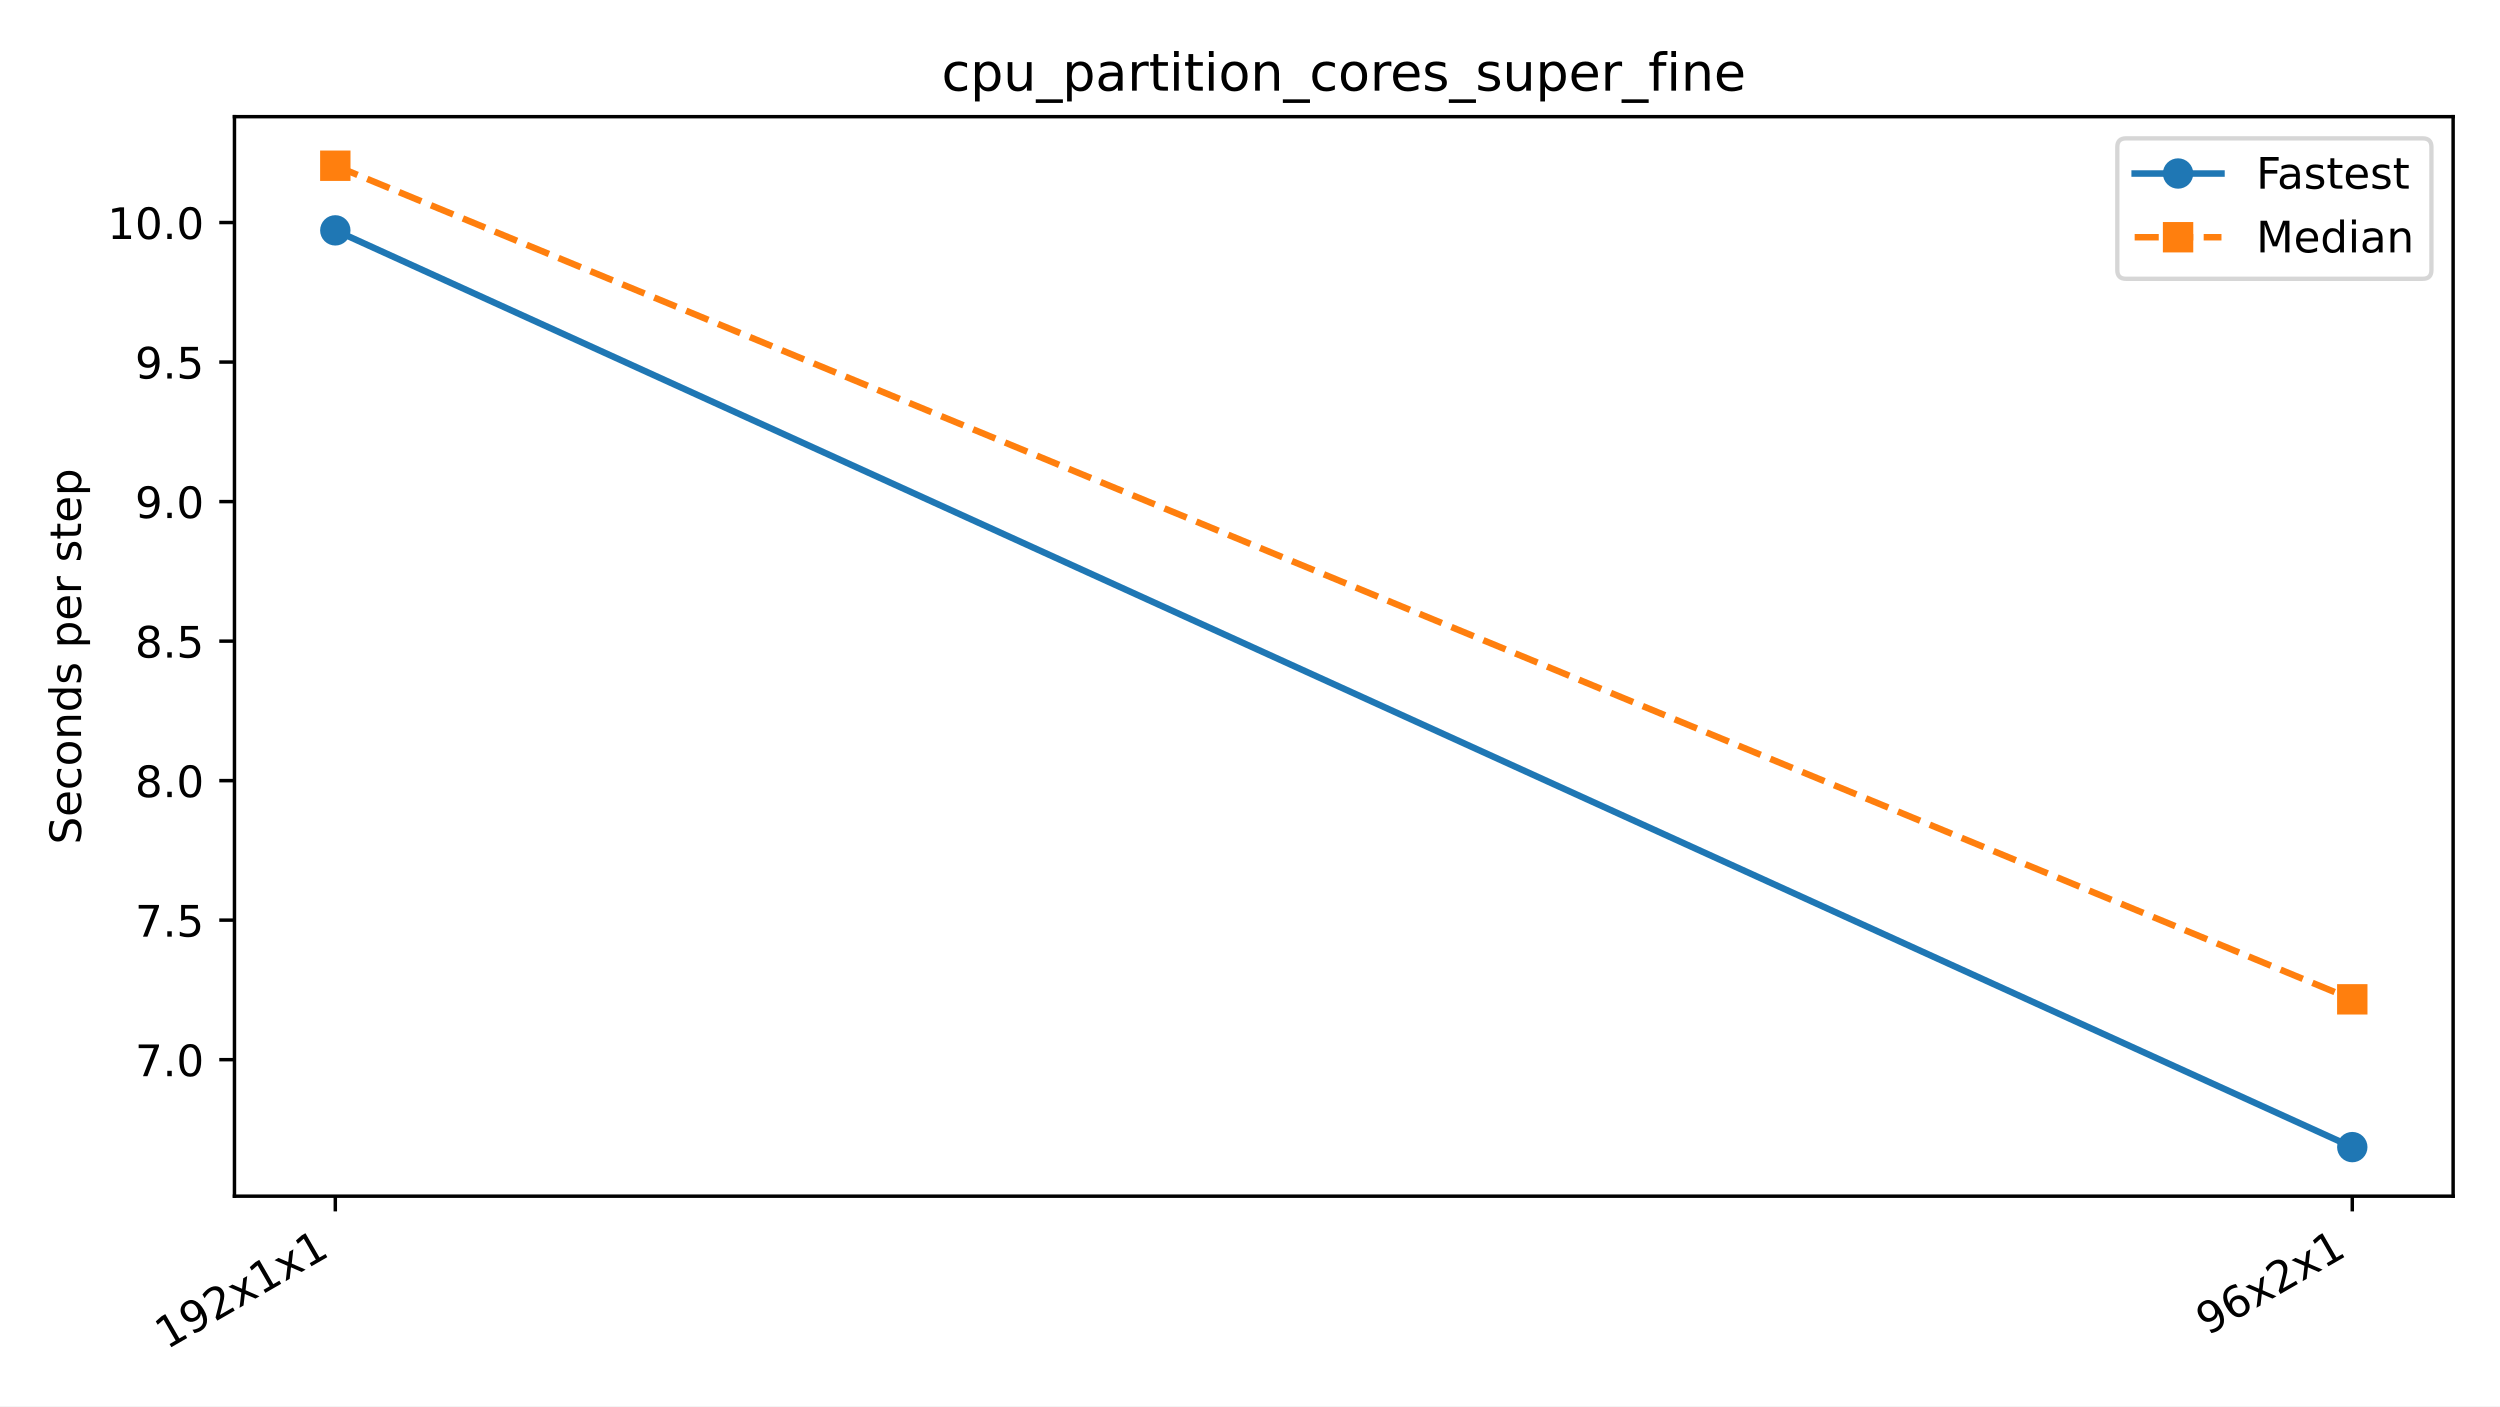
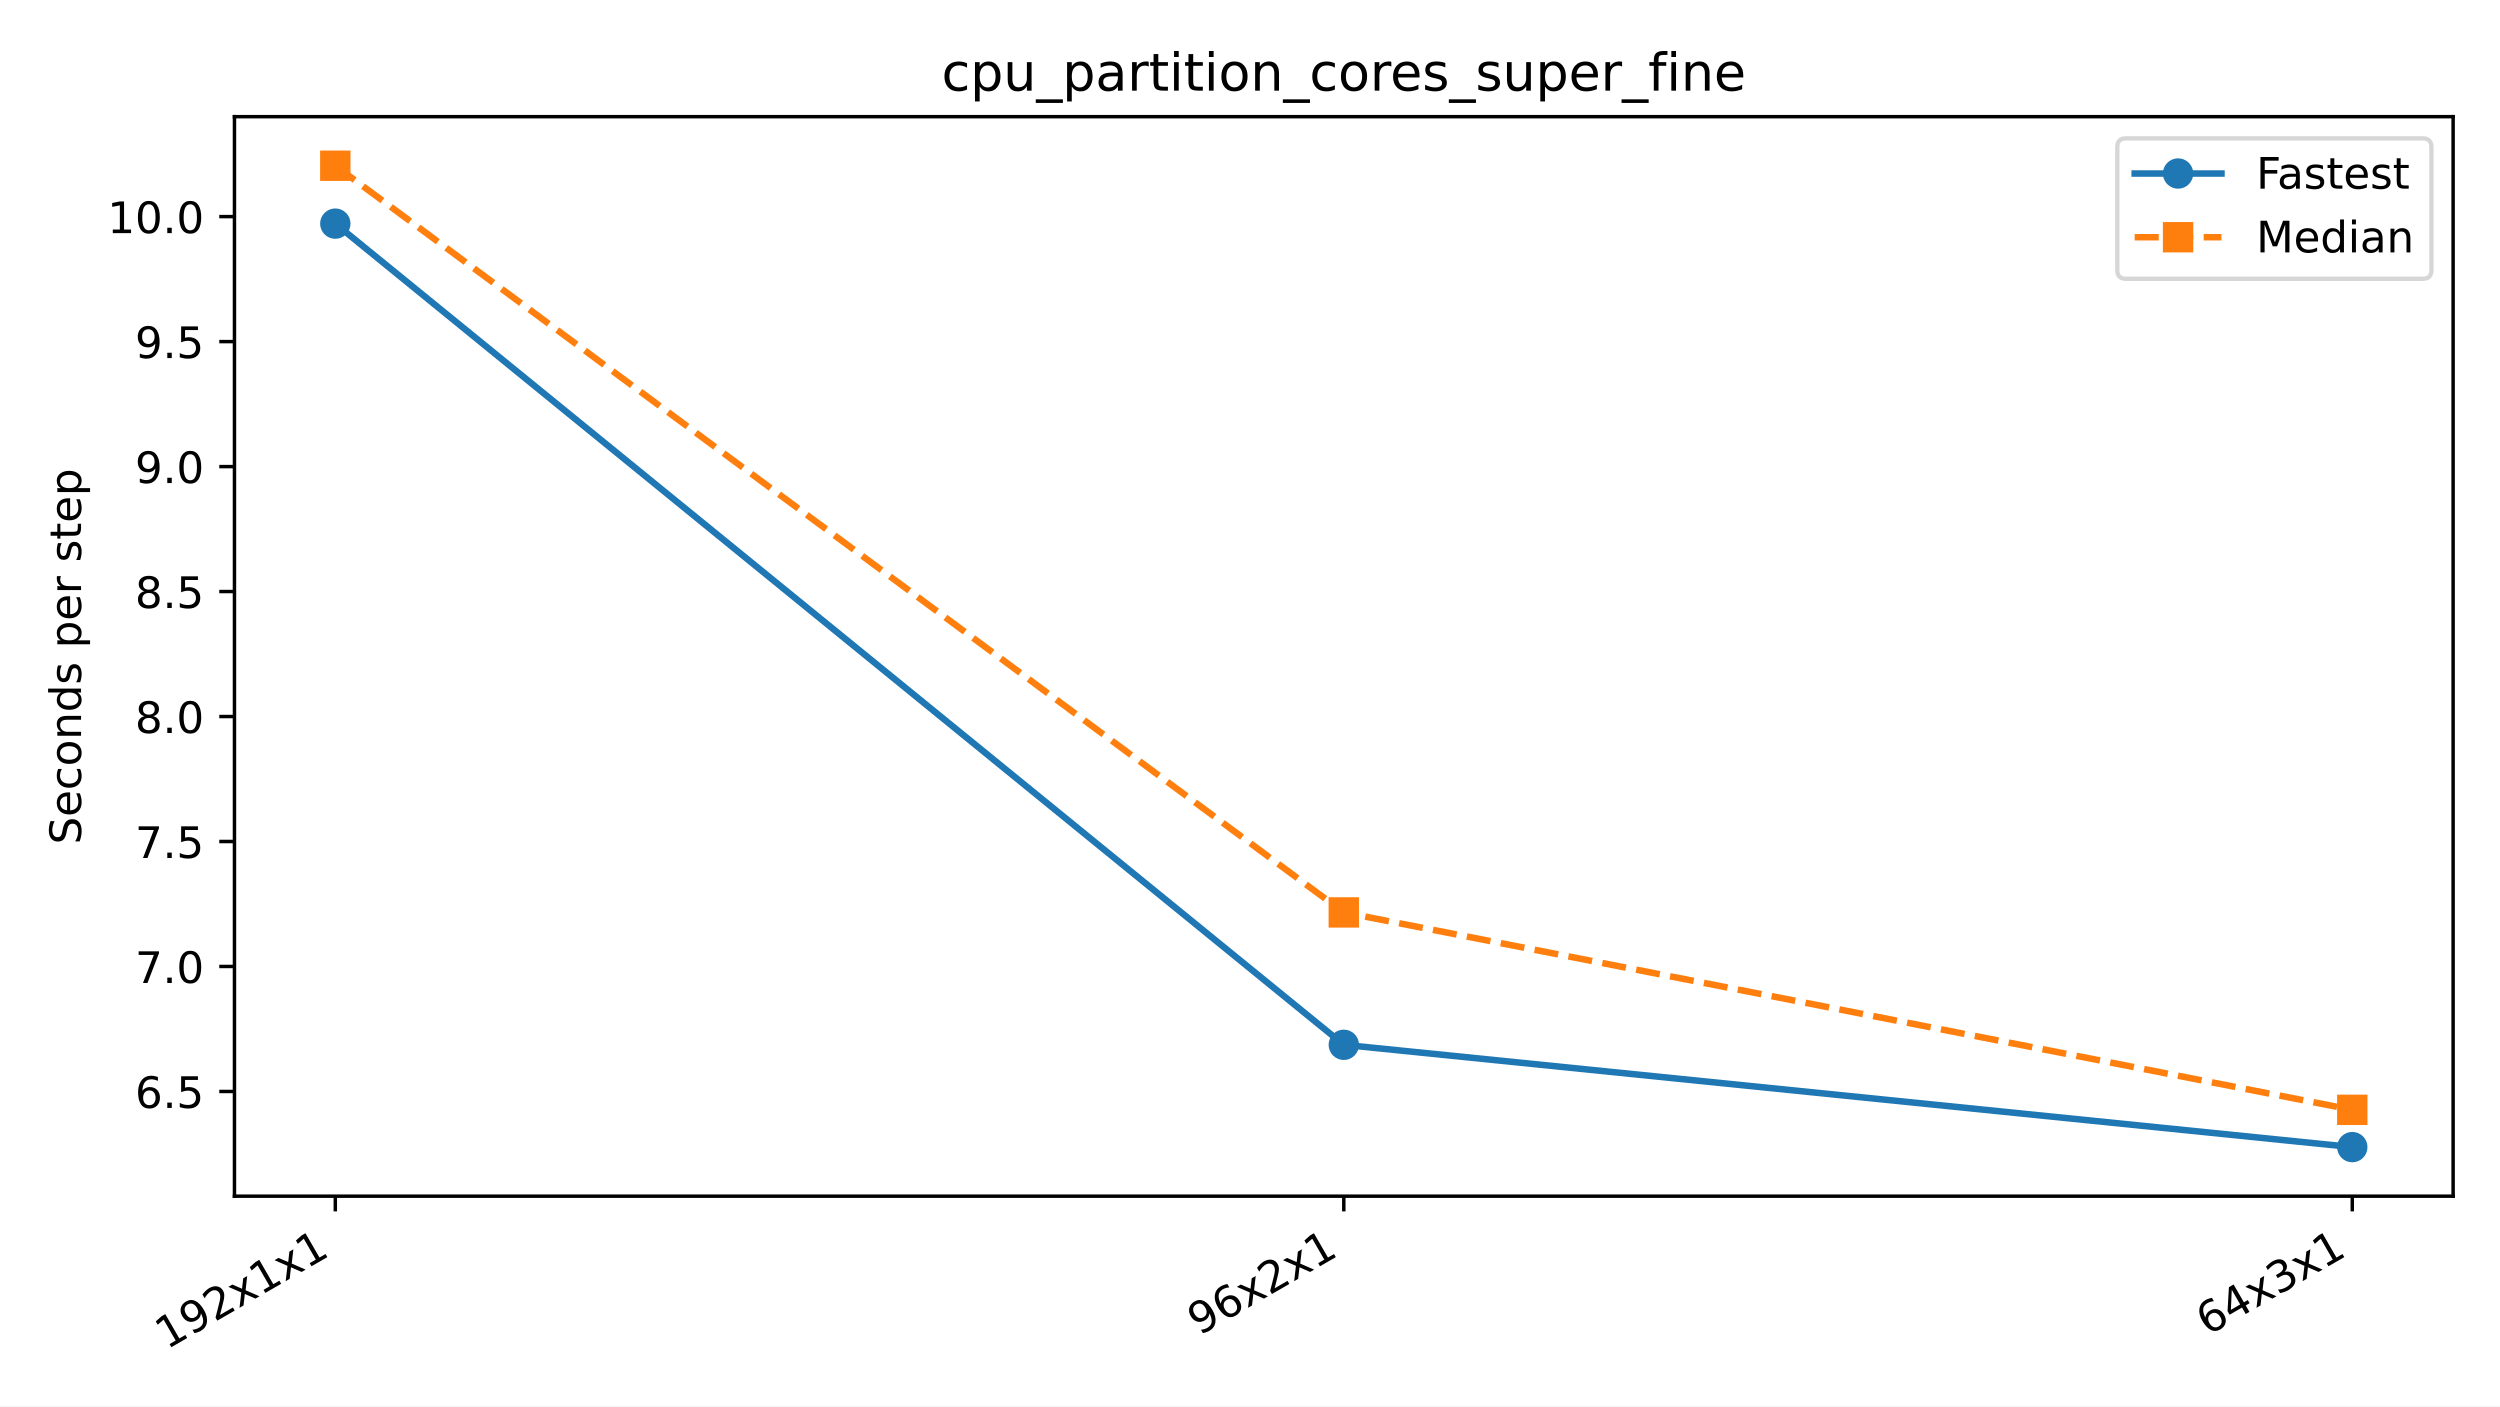
<svg xmlns="http://www.w3.org/2000/svg" xmlns:xlink="http://www.w3.org/1999/xlink" width="576pt" height="324pt" viewBox="0 0 576 324" version="1.1">
  <defs>
    <style type="text/css">*{stroke-linejoin: round; stroke-linecap: butt}</style>
  </defs>
  <g id="figure_1">
    <g id="patch_1">
      <path d="M 0 324 L 576 324 L 576 0 L 0 0 z " style="fill: #ffffff" />
    </g>
    <g id="axes_1">
      <g id="patch_2">
        <path d="M 54.02 275.6 L 565.2 275.6 L 565.2 26.88 L 54.02 26.88 z " style="fill: #ffffff" />
      </g>
      <g id="matplotlib.axis_1">
        <g id="xtick_1">
          <g id="line2d_1">
            <defs>
              <path id="m915a4b6a7f" d="M 0 0 L 0 3.5 " style="stroke: #000000; stroke-width: 0.8" />
            </defs>
            <g>
              <use xlink:href="#m915a4b6a7f" x="77.255" y="275.6" style="stroke: #000000; stroke-width: 0.8" />
            </g>
          </g>
          <g id="text_1">
            <text style="font-size: 10px; font-family: 'DejaVu Sans', 'Bitstream Vera Sans', 'Computer Modern Sans Serif', 'Lucida Grande', 'Verdana', 'Geneva', 'Lucid', 'Arial', 'Helvetica', 'Avant Garde', sans-serif" transform="translate(38.4136 311.0059) rotate(-30)">192x1x1</text>
          </g>
        </g>
        <g id="xtick_2">
          <g id="line2d_2">
            <g>
+               <use xlink:href="#m915a4b6a7f" x="309.61" y="275.6" style="stroke: #000000; stroke-width: 0.8" />
+             </g>
+           </g>
+           <g id="text_2">
+             <text style="font-size: 10px; font-family: 'DejaVu Sans', 'Bitstream Vera Sans', 'Computer Modern Sans Serif', 'Lucida Grande', 'Verdana', 'Geneva', 'Lucid', 'Arial', 'Helvetica', 'Avant Garde', sans-serif" transform="translate(276.2782 307.8247) rotate(-30)">96x2x1</text>
+           </g>
+         </g>
+         <g id="xtick_3">
+           <g id="line2d_3">
+             <g>
              <use xlink:href="#m915a4b6a7f" x="541.965" y="275.6" style="stroke: #000000; stroke-width: 0.8" />
            </g>
          </g>
-           <g id="text_2">
-             <text style="font-size: 10px; font-family: 'DejaVu Sans', 'Bitstream Vera Sans', 'Computer Modern Sans Serif', 'Lucida Grande', 'Verdana', 'Geneva', 'Lucid', 'Arial', 'Helvetica', 'Avant Garde', sans-serif" transform="translate(508.6328 307.8247) rotate(-30)">96x2x1</text>
+           <g id="text_3">
+             <text style="font-size: 10px; font-family: 'DejaVu Sans', 'Bitstream Vera Sans', 'Computer Modern Sans Serif', 'Lucida Grande', 'Verdana', 'Geneva', 'Lucid', 'Arial', 'Helvetica', 'Avant Garde', sans-serif" transform="translate(508.6328 307.8247) rotate(-30)">64x3x1</text>
          </g>
        </g>
      </g>
      <g id="matplotlib.axis_2">
        <g id="ytick_1">
-           <g id="line2d_3">
+           <g id="line2d_4">
            <defs>
              <path id="mc665064905" d="M 0 0 L -3.5 0 " style="stroke: #000000; stroke-width: 0.8" />
            </defs>
            <g>
-               <use xlink:href="#mc665064905" x="54.02" y="244.149" style="stroke: #000000; stroke-width: 0.8" />
-             </g>
-           </g>
-           <g id="text_3">
-             <text style="font-size: 10px; font-family: 'DejaVu Sans', 'Bitstream Vera Sans', 'Computer Modern Sans Serif', 'Lucida Grande', 'Verdana', 'Geneva', 'Lucid', 'Arial', 'Helvetica', 'Avant Garde', sans-serif; text-anchor: end" x="47.02" y="247.949" transform="rotate(-0 47.02 247.9486)">7.0</text>
+               <use xlink:href="#mc665064905" x="54.02" y="251.471" style="stroke: #000000; stroke-width: 0.8" />
+             </g>
+           </g>
+           <g id="text_4">
+             <text style="font-size: 10px; font-family: 'DejaVu Sans', 'Bitstream Vera Sans', 'Computer Modern Sans Serif', 'Lucida Grande', 'Verdana', 'Geneva', 'Lucid', 'Arial', 'Helvetica', 'Avant Garde', sans-serif; text-anchor: end" x="47.02" y="255.27" transform="rotate(-0 47.02 255.2702)">6.5</text>
          </g>
        </g>
        <g id="ytick_2">
-           <g id="line2d_4">
-             <g>
-               <use xlink:href="#mc665064905" x="54.02" y="212.004" style="stroke: #000000; stroke-width: 0.8" />
-             </g>
-           </g>
-           <g id="text_4">
-             <text style="font-size: 10px; font-family: 'DejaVu Sans', 'Bitstream Vera Sans', 'Computer Modern Sans Serif', 'Lucida Grande', 'Verdana', 'Geneva', 'Lucid', 'Arial', 'Helvetica', 'Avant Garde', sans-serif; text-anchor: end" x="47.02" y="215.803" transform="rotate(-0 47.02 215.8027)">7.5</text>
+           <g id="line2d_5">
+             <g>
+               <use xlink:href="#mc665064905" x="54.02" y="222.677" style="stroke: #000000; stroke-width: 0.8" />
+             </g>
+           </g>
+           <g id="text_5">
+             <text style="font-size: 10px; font-family: 'DejaVu Sans', 'Bitstream Vera Sans', 'Computer Modern Sans Serif', 'Lucida Grande', 'Verdana', 'Geneva', 'Lucid', 'Arial', 'Helvetica', 'Avant Garde', sans-serif; text-anchor: end" x="47.02" y="226.476" transform="rotate(-0 47.02 226.4757)">7.0</text>
          </g>
        </g>
        <g id="ytick_3">
-           <g id="line2d_5">
-             <g>
-               <use xlink:href="#mc665064905" x="54.02" y="179.858" style="stroke: #000000; stroke-width: 0.8" />
-             </g>
-           </g>
-           <g id="text_5">
-             <text style="font-size: 10px; font-family: 'DejaVu Sans', 'Bitstream Vera Sans', 'Computer Modern Sans Serif', 'Lucida Grande', 'Verdana', 'Geneva', 'Lucid', 'Arial', 'Helvetica', 'Avant Garde', sans-serif; text-anchor: end" x="47.02" y="183.657" transform="rotate(-0 47.02 183.6569)">8.0</text>
+           <g id="line2d_6">
+             <g>
+               <use xlink:href="#mc665064905" x="54.02" y="193.882" style="stroke: #000000; stroke-width: 0.8" />
+             </g>
+           </g>
+           <g id="text_6">
+             <text style="font-size: 10px; font-family: 'DejaVu Sans', 'Bitstream Vera Sans', 'Computer Modern Sans Serif', 'Lucida Grande', 'Verdana', 'Geneva', 'Lucid', 'Arial', 'Helvetica', 'Avant Garde', sans-serif; text-anchor: end" x="47.02" y="197.681" transform="rotate(-0 47.02 197.6813)">7.5</text>
          </g>
        </g>
        <g id="ytick_4">
-           <g id="line2d_6">
-             <g>
-               <use xlink:href="#mc665064905" x="54.02" y="147.712" style="stroke: #000000; stroke-width: 0.8" />
-             </g>
-           </g>
-           <g id="text_6">
-             <text style="font-size: 10px; font-family: 'DejaVu Sans', 'Bitstream Vera Sans', 'Computer Modern Sans Serif', 'Lucida Grande', 'Verdana', 'Geneva', 'Lucid', 'Arial', 'Helvetica', 'Avant Garde', sans-serif; text-anchor: end" x="47.02" y="151.511" transform="rotate(-0 47.02 151.511)">8.5</text>
+           <g id="line2d_7">
+             <g>
+               <use xlink:href="#mc665064905" x="54.02" y="165.088" style="stroke: #000000; stroke-width: 0.8" />
+             </g>
+           </g>
+           <g id="text_7">
+             <text style="font-size: 10px; font-family: 'DejaVu Sans', 'Bitstream Vera Sans', 'Computer Modern Sans Serif', 'Lucida Grande', 'Verdana', 'Geneva', 'Lucid', 'Arial', 'Helvetica', 'Avant Garde', sans-serif; text-anchor: end" x="47.02" y="168.887" transform="rotate(-0 47.02 168.8868)">8.0</text>
          </g>
        </g>
        <g id="ytick_5">
-           <g id="line2d_7">
-             <g>
-               <use xlink:href="#mc665064905" x="54.02" y="115.566" style="stroke: #000000; stroke-width: 0.8" />
-             </g>
-           </g>
-           <g id="text_7">
-             <text style="font-size: 10px; font-family: 'DejaVu Sans', 'Bitstream Vera Sans', 'Computer Modern Sans Serif', 'Lucida Grande', 'Verdana', 'Geneva', 'Lucid', 'Arial', 'Helvetica', 'Avant Garde', sans-serif; text-anchor: end" x="47.02" y="119.365" transform="rotate(-0 47.02 119.3652)">9.0</text>
+           <g id="line2d_8">
+             <g>
+               <use xlink:href="#mc665064905" x="54.02" y="136.293" style="stroke: #000000; stroke-width: 0.8" />
+             </g>
+           </g>
+           <g id="text_8">
+             <text style="font-size: 10px; font-family: 'DejaVu Sans', 'Bitstream Vera Sans', 'Computer Modern Sans Serif', 'Lucida Grande', 'Verdana', 'Geneva', 'Lucid', 'Arial', 'Helvetica', 'Avant Garde', sans-serif; text-anchor: end" x="47.02" y="140.092" transform="rotate(-0 47.02 140.0923)">8.5</text>
          </g>
        </g>
        <g id="ytick_6">
-           <g id="line2d_8">
-             <g>
-               <use xlink:href="#mc665064905" x="54.02" y="83.42" style="stroke: #000000; stroke-width: 0.8" />
-             </g>
-           </g>
-           <g id="text_8">
-             <text style="font-size: 10px; font-family: 'DejaVu Sans', 'Bitstream Vera Sans', 'Computer Modern Sans Serif', 'Lucida Grande', 'Verdana', 'Geneva', 'Lucid', 'Arial', 'Helvetica', 'Avant Garde', sans-serif; text-anchor: end" x="47.02" y="87.219" transform="rotate(-0 47.02 87.21933)">9.5</text>
+           <g id="line2d_9">
+             <g>
+               <use xlink:href="#mc665064905" x="54.02" y="107.499" style="stroke: #000000; stroke-width: 0.8" />
+             </g>
+           </g>
+           <g id="text_9">
+             <text style="font-size: 10px; font-family: 'DejaVu Sans', 'Bitstream Vera Sans', 'Computer Modern Sans Serif', 'Lucida Grande', 'Verdana', 'Geneva', 'Lucid', 'Arial', 'Helvetica', 'Avant Garde', sans-serif; text-anchor: end" x="47.02" y="111.298" transform="rotate(-0 47.02 111.2978)">9.0</text>
          </g>
        </g>
        <g id="ytick_7">
-           <g id="line2d_9">
-             <g>
-               <use xlink:href="#mc665064905" x="54.02" y="51.274" style="stroke: #000000; stroke-width: 0.8" />
-             </g>
-           </g>
-           <g id="text_9">
-             <text style="font-size: 10px; font-family: 'DejaVu Sans', 'Bitstream Vera Sans', 'Computer Modern Sans Serif', 'Lucida Grande', 'Verdana', 'Geneva', 'Lucid', 'Arial', 'Helvetica', 'Avant Garde', sans-serif; text-anchor: end" x="47.02" y="55.073" transform="rotate(-0 47.02 55.07348)">10.0</text>
-           </g>
-         </g>
-         <g id="text_10">
+           <g id="line2d_10">
+             <g>
+               <use xlink:href="#mc665064905" x="54.02" y="78.704" style="stroke: #000000; stroke-width: 0.8" />
+             </g>
+           </g>
+           <g id="text_10">
+             <text style="font-size: 10px; font-family: 'DejaVu Sans', 'Bitstream Vera Sans', 'Computer Modern Sans Serif', 'Lucida Grande', 'Verdana', 'Geneva', 'Lucid', 'Arial', 'Helvetica', 'Avant Garde', sans-serif; text-anchor: end" x="47.02" y="82.503" transform="rotate(-0 47.02 82.50338)">9.5</text>
+           </g>
+         </g>
+         <g id="ytick_8">
+           <g id="line2d_11">
+             <g>
+               <use xlink:href="#mc665064905" x="54.02" y="49.91" style="stroke: #000000; stroke-width: 0.8" />
+             </g>
+           </g>
+           <g id="text_11">
+             <text style="font-size: 10px; font-family: 'DejaVu Sans', 'Bitstream Vera Sans', 'Computer Modern Sans Serif', 'Lucida Grande', 'Verdana', 'Geneva', 'Lucid', 'Arial', 'Helvetica', 'Avant Garde', sans-serif; text-anchor: end" x="47.02" y="53.709" transform="rotate(-0 47.02 53.70891)">10.0</text>
+           </g>
+         </g>
+         <g id="text_12">
          <text style="font-size: 10px; font-family: 'DejaVu Sans', 'Bitstream Vera Sans', 'Computer Modern Sans Serif', 'Lucida Grande', 'Verdana', 'Geneva', 'Lucid', 'Arial', 'Helvetica', 'Avant Garde', sans-serif; text-anchor: middle" x="18.675" y="151.24" transform="rotate(-90 18.67469 151.2402)">Seconds per step</text>
        </g>
      </g>
-       <g id="line2d_10">
-         <path d="M 77.255 53.077 L 541.965 264.295 " clip-path="url(#p31c63454ce)" style="fill: none; stroke: #1f77b4; stroke-width: 1.5; stroke-linecap: square" />
+       <g id="line2d_12">
+         <path d="M 77.255 51.524 L 309.61 240.722 L 541.965 264.295 " clip-path="url(#p31c63454ce)" style="fill: none; stroke: #1f77b4; stroke-width: 1.5; stroke-linecap: square" />
        <defs>
          <path id="mfb15104b4f" d="M 0 3 C 0.796 3 1.559 2.684 2.121 2.121 C 2.684 1.559 3 0.796 3 0 C 3 -0.796 2.684 -1.559 2.121 -2.121 C 1.559 -2.684 0.796 -3 0 -3 C -0.796 -3 -1.559 -2.684 -2.121 -2.121 C -2.684 -1.559 -3 -0.796 -3 0 C -3 0.796 -2.684 1.559 -2.121 2.121 C -1.559 2.684 -0.796 3 0 3 z " style="stroke: #1f77b4" />
        </defs>
        <g clip-path="url(#p31c63454ce)">
-           <use xlink:href="#mfb15104b4f" x="77.255" y="53.077" style="fill: #1f77b4; stroke: #1f77b4" />
+           <use xlink:href="#mfb15104b4f" x="77.255" y="51.524" style="fill: #1f77b4; stroke: #1f77b4" />
+           <use xlink:href="#mfb15104b4f" x="309.61" y="240.722" style="fill: #1f77b4; stroke: #1f77b4" />
          <use xlink:href="#mfb15104b4f" x="541.965" y="264.295" style="fill: #1f77b4; stroke: #1f77b4" />
        </g>
      </g>
-       <g id="line2d_11">
-         <path d="M 77.255 38.185 L 541.965 230.246 " clip-path="url(#p31c63454ce)" style="fill: none; stroke-dasharray: 5.55,2.4; stroke-dashoffset: 0; stroke: #ff7f0e; stroke-width: 1.5" />
+       <g id="line2d_13">
+         <path d="M 77.255 38.185 L 309.61 210.223 L 541.965 255.706 " clip-path="url(#p31c63454ce)" style="fill: none; stroke-dasharray: 5.55,2.4; stroke-dashoffset: 0; stroke: #ff7f0e; stroke-width: 1.5" />
        <defs>
          <path id="m5a906554f0" d="M -3 3 L 3 3 L 3 -3 L -3 -3 z " style="stroke: #ff7f0e; stroke-linejoin: miter" />
        </defs>
        <g clip-path="url(#p31c63454ce)">
          <use xlink:href="#m5a906554f0" x="77.255" y="38.185" style="fill: #ff7f0e; stroke: #ff7f0e; stroke-linejoin: miter" />
-           <use xlink:href="#m5a906554f0" x="541.965" y="230.246" style="fill: #ff7f0e; stroke: #ff7f0e; stroke-linejoin: miter" />
+           <use xlink:href="#m5a906554f0" x="309.61" y="210.223" style="fill: #ff7f0e; stroke: #ff7f0e; stroke-linejoin: miter" />
+           <use xlink:href="#m5a906554f0" x="541.965" y="255.706" style="fill: #ff7f0e; stroke: #ff7f0e; stroke-linejoin: miter" />
        </g>
      </g>
      <g id="patch_3">
        <path d="M 54.02 275.6 L 54.02 26.88 " style="fill: none; stroke: #000000; stroke-width: 0.8; stroke-linejoin: miter; stroke-linecap: square" />
      </g>
      <g id="patch_4">
        <path d="M 565.2 275.6 L 565.2 26.88 " style="fill: none; stroke: #000000; stroke-width: 0.8; stroke-linejoin: miter; stroke-linecap: square" />
      </g>
      <g id="patch_5">
        <path d="M 54.02 275.6 L 565.2 275.6 " style="fill: none; stroke: #000000; stroke-width: 0.8; stroke-linejoin: miter; stroke-linecap: square" />
      </g>
      <g id="patch_6">
        <path d="M 54.02 26.88 L 565.2 26.88 " style="fill: none; stroke: #000000; stroke-width: 0.8; stroke-linejoin: miter; stroke-linecap: square" />
      </g>
-       <g id="text_11">
+       <g id="text_13">
        <text style="font-size: 12px; font-family: 'DejaVu Sans', 'Bitstream Vera Sans', 'Computer Modern Sans Serif', 'Lucida Grande', 'Verdana', 'Geneva', 'Lucid', 'Arial', 'Helvetica', 'Avant Garde', sans-serif; text-anchor: middle" x="309.61" y="20.88" transform="rotate(-0 309.61 20.88)">cpu_partition_cores_super_fine</text>
      </g>
      <g id="legend_1">
        <g id="patch_7">
          <path d="M 489.827 64.236 L 558.2 64.236 Q 560.2 64.236 560.2 62.236 L 560.2 33.88 Q 560.2 31.88 558.2 31.88 L 489.827 31.88 Q 487.827 31.88 487.827 33.88 L 487.827 62.236 Q 487.827 64.236 489.827 64.236 z " style="fill: #ffffff; opacity: 0.8; stroke: #cccccc; stroke-linejoin: miter" />
        </g>
-         <g id="line2d_12">
+         <g id="line2d_14">
          <path d="M 491.827 39.978 L 501.827 39.978 L 511.827 39.978 " style="fill: none; stroke: #1f77b4; stroke-width: 1.5; stroke-linecap: square" />
          <g>
            <use xlink:href="#mfb15104b4f" x="501.827" y="39.978" style="fill: #1f77b4; stroke: #1f77b4" />
          </g>
        </g>
-         <g id="text_12">
+         <g id="text_14">
          <text style="font-size: 10px; font-family: 'DejaVu Sans', 'Bitstream Vera Sans', 'Computer Modern Sans Serif', 'Lucida Grande', 'Verdana', 'Geneva', 'Lucid', 'Arial', 'Helvetica', 'Avant Garde', sans-serif; text-anchor: start" x="519.827" y="43.478" transform="rotate(-0 519.8266 43.47844)">Fastest</text>
        </g>
-         <g id="line2d_13">
+         <g id="line2d_15">
          <path d="M 491.827 54.657 L 501.827 54.657 L 511.827 54.657 " style="fill: none; stroke-dasharray: 5.55,2.4; stroke-dashoffset: 0; stroke: #ff7f0e; stroke-width: 1.5" />
          <g>
            <use xlink:href="#m5a906554f0" x="501.827" y="54.657" style="fill: #ff7f0e; stroke: #ff7f0e; stroke-linejoin: miter" />
          </g>
        </g>
-         <g id="text_13">
+         <g id="text_15">
          <text style="font-size: 10px; font-family: 'DejaVu Sans', 'Bitstream Vera Sans', 'Computer Modern Sans Serif', 'Lucida Grande', 'Verdana', 'Geneva', 'Lucid', 'Arial', 'Helvetica', 'Avant Garde', sans-serif; text-anchor: start" x="519.827" y="58.157" transform="rotate(-0 519.8266 58.15656)">Median</text>
        </g>
      </g>
    </g>
  </g>
  <defs>
    <clipPath id="p31c63454ce">
      <rect x="54.02" y="26.88" width="511.18" height="248.72" />
    </clipPath>
  </defs>
</svg>
